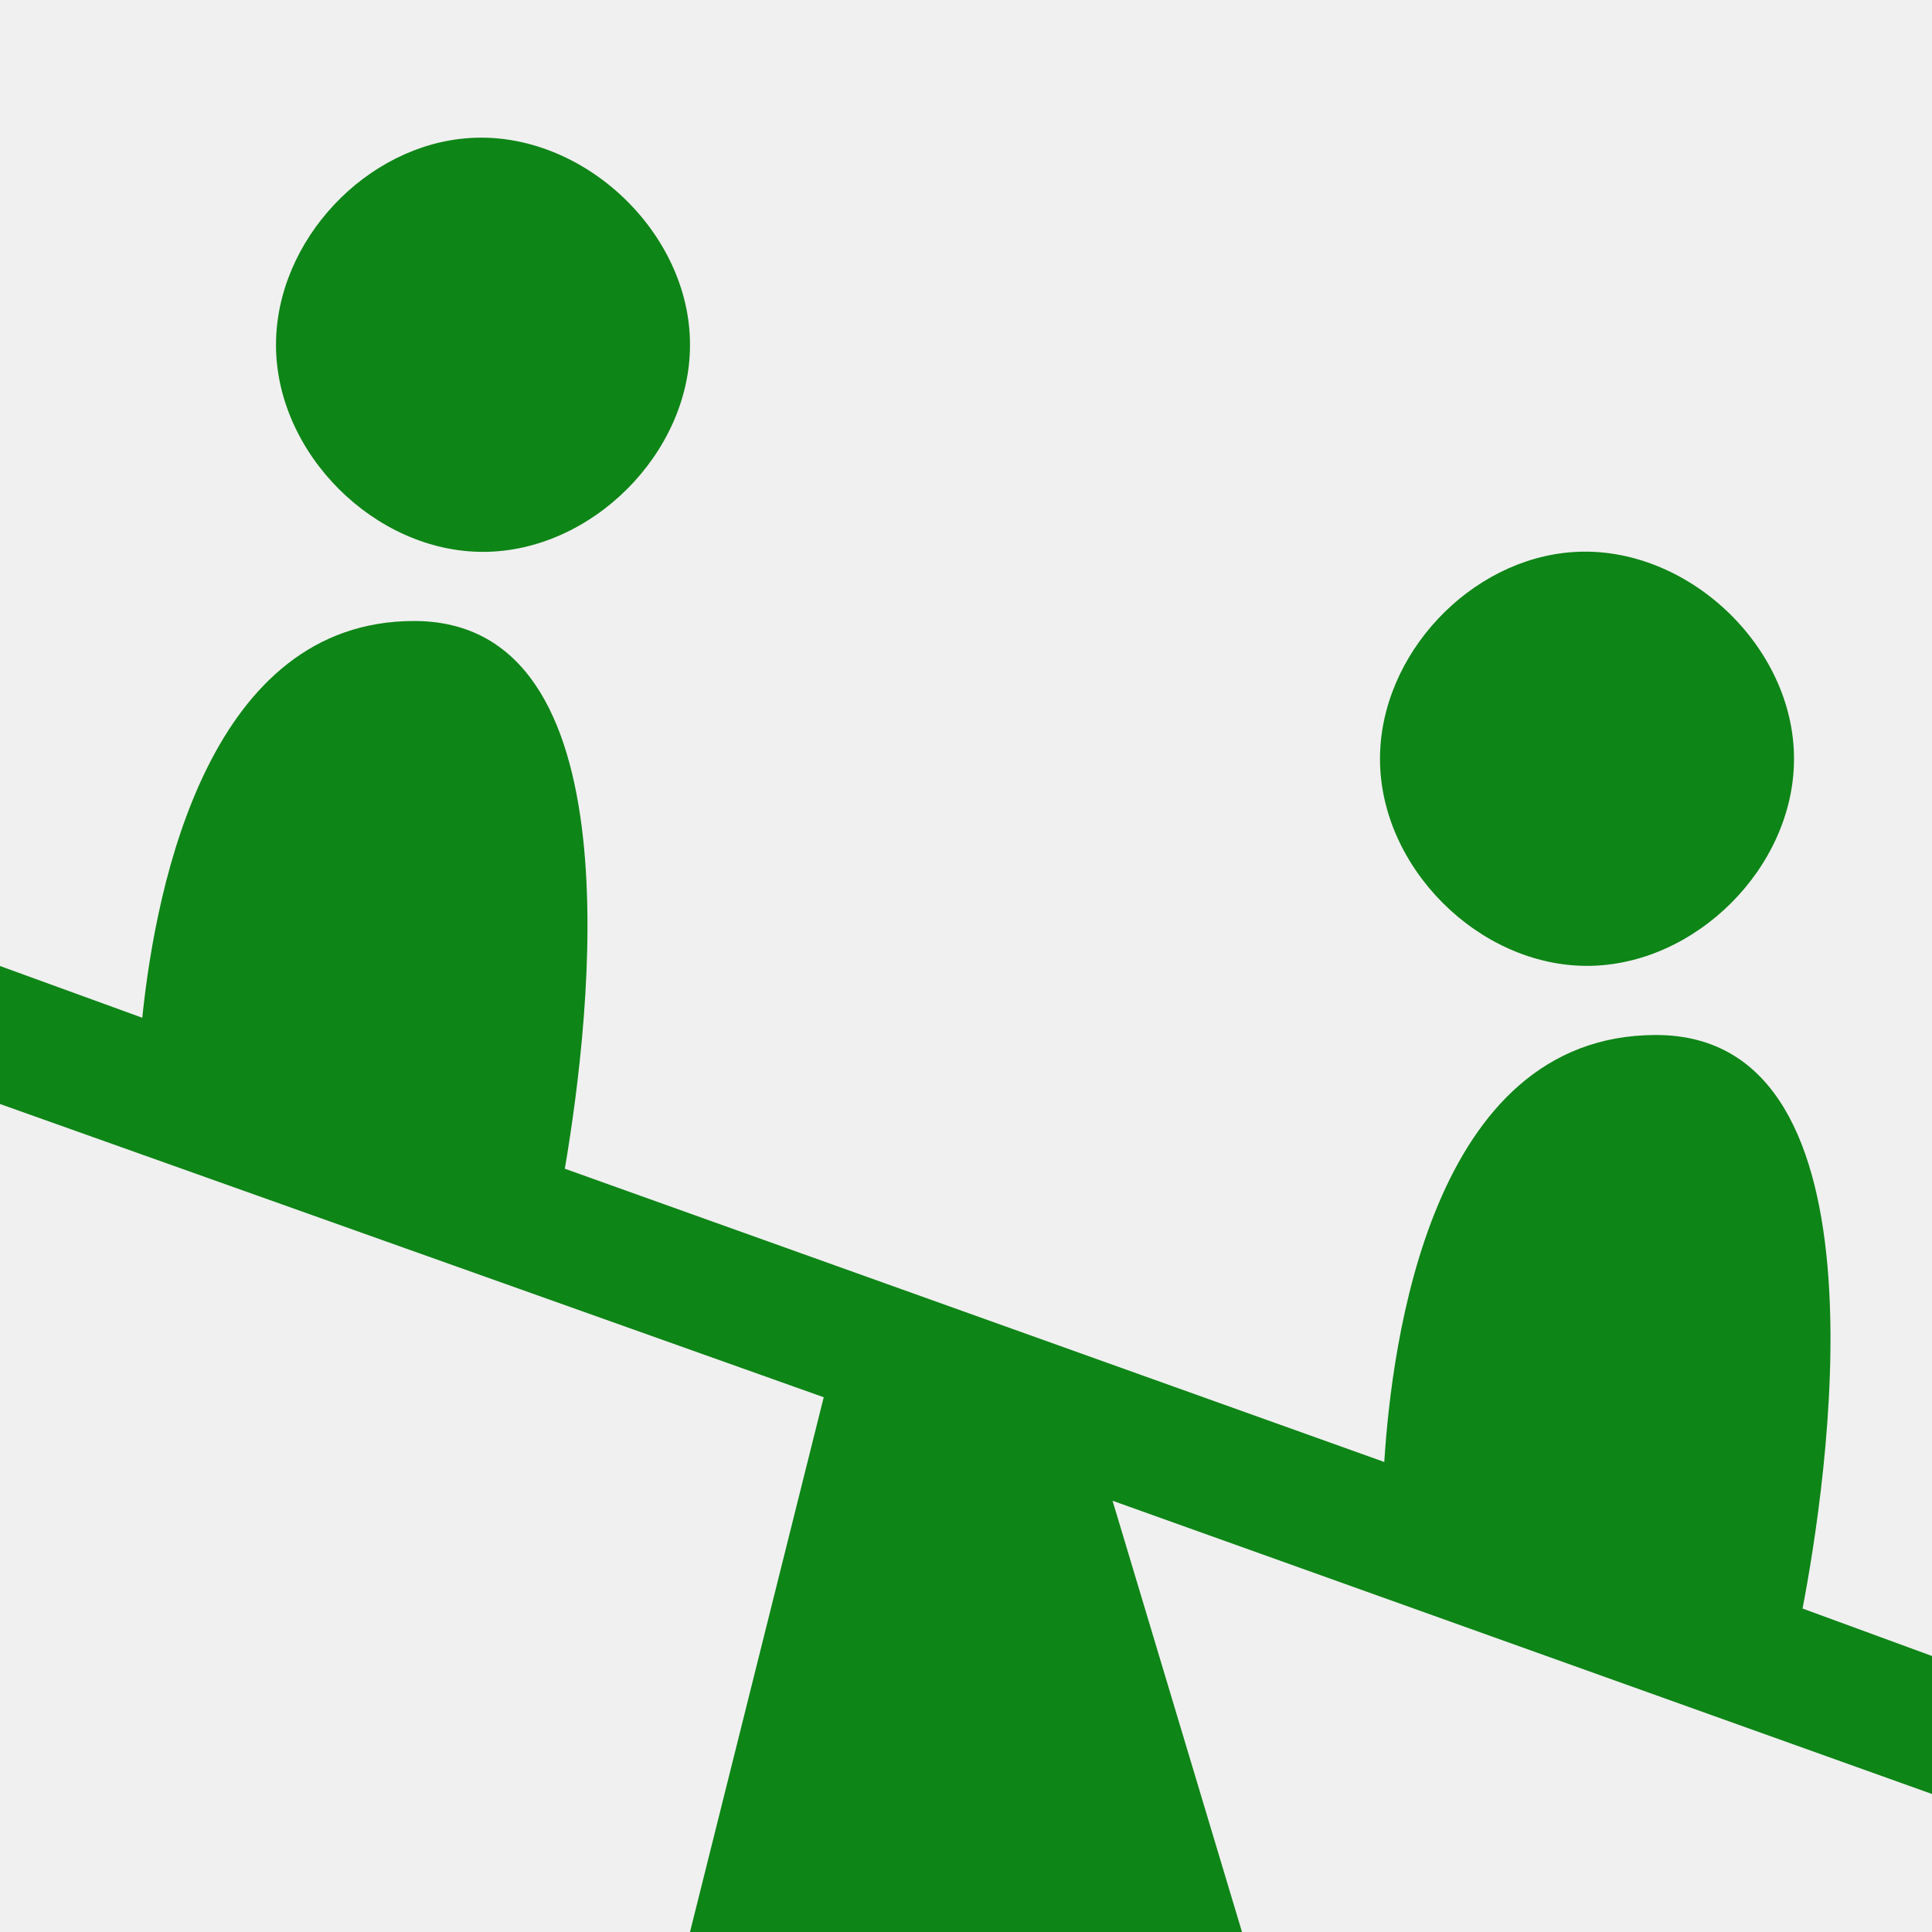
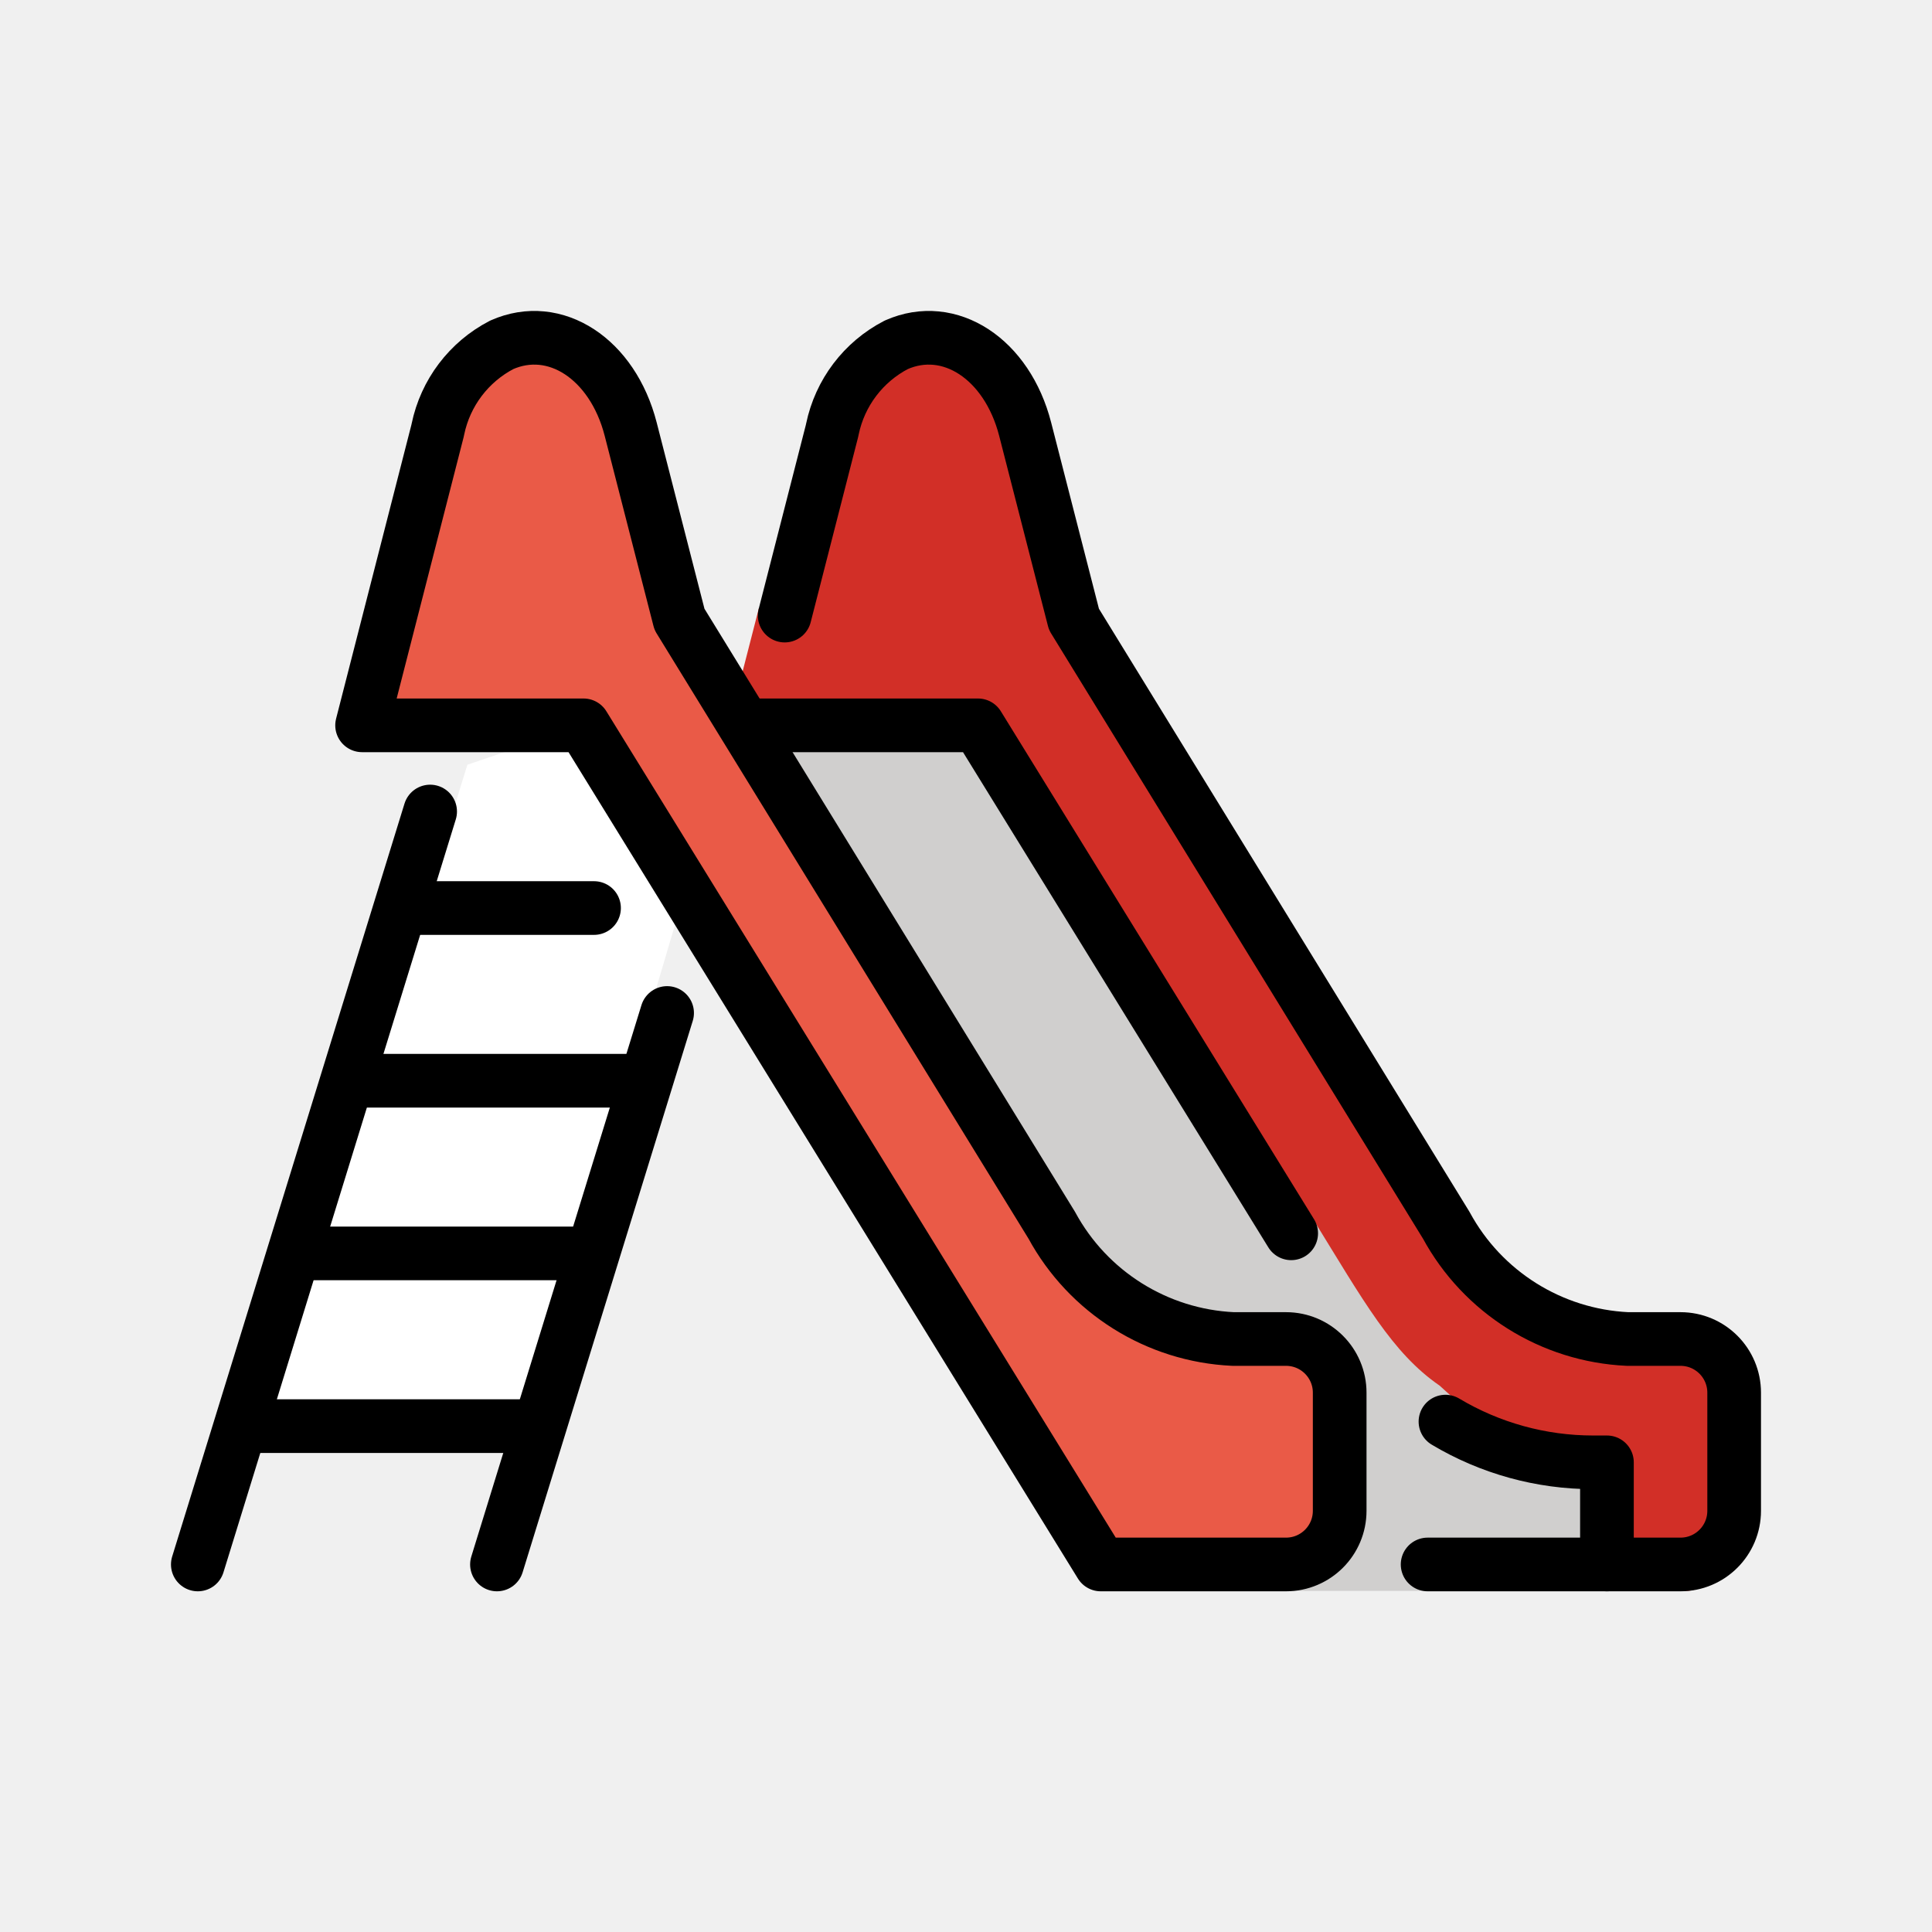
- <svg xmlns="http://www.w3.org/2000/svg" version="1.1" width="14" height="14" viewBox="0 0 14 14" id="svg2">
-   <rect width="14" height="14" x="0" y="0" id="canvas" style="fill:none;stroke:none;visibility:hidden" />
-   <path style="fill:#0E8517;stroke-width:1.333" d="M 3.406,1 C 2.653,1.047 1.999,1.745 2,2.5 2,3.285 2.715,3.999 3.5,3.999 4.285,3.999 5,3.285 5,2.5 5.002,1.682 4.222,0.949 3.406,1 z m 8,3 C 10.653,4.047 9.999,4.745 10,5.5 c 2.87e-4,0.785 0.715,1.499 1.5,1.499 0.785,0 1.5,-0.714 1.5,-1.499 C 13.002,4.682 12.222,3.949 11.406,4 z M 3,4.5 C 1.529,4.5 1.134,6.373 1.031,7.375 L 0,7 0,8 5.969,10.125 5,14 9,14 8.062,10.875 14,13 14,12 13.062,11.656 C 13.227,10.795 13.75,7.5 12,7.5 c -1.638,0 -1.915,2.245 -1.969,3.094 l -5.938,-2.125 C 4.285,7.338 4.614,4.5 3,4.5 z" id="playground" />
+ <svg xmlns="http://www.w3.org/2000/svg" id="emoji" viewBox="0 0 72 72">
+   <g id="color">
+     <polygon fill="#fff" points="17.419 28.499 9.931 52.603 19.815 52.539 25.186 34.359 21.746 27.031 17.419 28.499" />
+     <path fill="#d22f27" d="m29.243,22.941l1.763-6.88.015-.07c.28-1.351,1.154-2.505,2.379-3.14,1.985-.88,4.13.52,4.804,3.14l1.819,7.09,13.874,22.58c1.355,2.499,3.919,4.108,6.759,4.24h2.364c1.018.161,1.727,1.097,1.607,2.12l-.075,4.787c0,1.105-.659,2.483-1.764,2.483h-2.824l-.079-4.795h-.516c-3.722,0-7.178-1.929-9.131-5.097l-13.791-22.368h-9.288l1.124-4.373.96.283Z" />
+     <path fill="#d0cfce" d="m42.095,48.973l-3.158-3.736-9.999-16.273v-1.933h7.51s9.492,13.544,12.46,18.358c1.918,3.111,2.972,5.03,4.743,6.25,1.003.889,1.946,1.844,2.823,2.858h3.413v4.791h-12.407l2.447-2.985v-4.402c0-1.105-.895-2-2-2l-5.832-.928Z" />
+     <path fill="#ea5a47" d="m21.746,27.031h-8.252l2.811-10.97.015-.07c.28-1.351,1.154-2.505,2.379-3.14,1.985-.88,4.13.52,4.804,3.14l1.819,7.09,13.874,22.58c1.355,2.499,3.919,4.108,6.759,4.24h3.045c.511,0,.926.414.926.926v6.55c0,.511-.414.926-.926.926l-.984.933h-6.555L21.746,27.031Z" />
+   </g>
+   <g id="line">
+     <line x1="24.861" x2="18.52" y1="37.751" y2="58.303" fill="none" stroke="#000" stroke-linecap="round" stroke-linejoin="round" stroke-width="2" />
+     <line x1="16.03" x2="7.372" y1="30.243" y2="58.303" fill="none" stroke="#000" stroke-linecap="round" stroke-linejoin="round" stroke-width="2" />
+     <line x1="22.138" x2="15.426" y1="33.84" y2="33.84" fill="none" stroke="#000" stroke-linecap="round" stroke-linejoin="round" stroke-width="2" />
+     <line x1="23.595" x2="13.441" y1="40.276" y2="40.276" fill="none" stroke="#000" stroke-linecap="round" stroke-linejoin="round" stroke-width="2" />
+     <line x1="21.61" x2="11.455" y1="46.711" y2="46.711" fill="none" stroke="#000" stroke-linecap="round" stroke-linejoin="round" stroke-width="2" />
+     <line x1="19.625" x2="9.47" y1="53.147" y2="53.147" fill="none" stroke="#000" stroke-linecap="round" stroke-linejoin="round" stroke-width="2" />
+     <polyline fill="none" stroke="#000" stroke-linecap="round" stroke-linejoin="round" stroke-width="2" points="48.119 45.962 36.447 27.031 28.115 27.031" />
+     <path fill="none" stroke="#000" stroke-linecap="round" stroke-linejoin="round" stroke-width="2" d="m53.203,58.303h6.683v-3.806h-.516c-1.938 0-3.839-.524-5.502-1.518" />
+     <path fill="none" stroke="#000" stroke-linecap="round" stroke-linejoin="round" stroke-width="2" d="m29.243,22.941l1.763-6.88.015-.07c.28-1.351,1.154-2.505,2.379-3.14,1.985-.88,4.13.52,4.804,3.14l1.819,7.09,13.874,22.58c1.355,2.499,3.919,4.108,6.759,4.24h1.971c1.105,0,2,.895,2,2v4.402c0,1.105-.895,2-2,2h-2.742" />
+     <path fill="none" stroke="#000" stroke-linecap="round" stroke-linejoin="round" stroke-width="2" d="m21.746,27.031h-8.252l2.811-10.97.015-.07c.28-1.351,1.154-2.505,2.379-3.14,1.985-.88,4.13.52,4.804,3.14l1.819,7.09,13.874,22.58c1.355,2.499,3.919,4.108,6.759,4.24h1.971c1.105,0,2,.895,2,2v4.402c0,1.105-.895,2-2,2h-6.904l-19.276-31.272Z" />
+   </g>
</svg>
